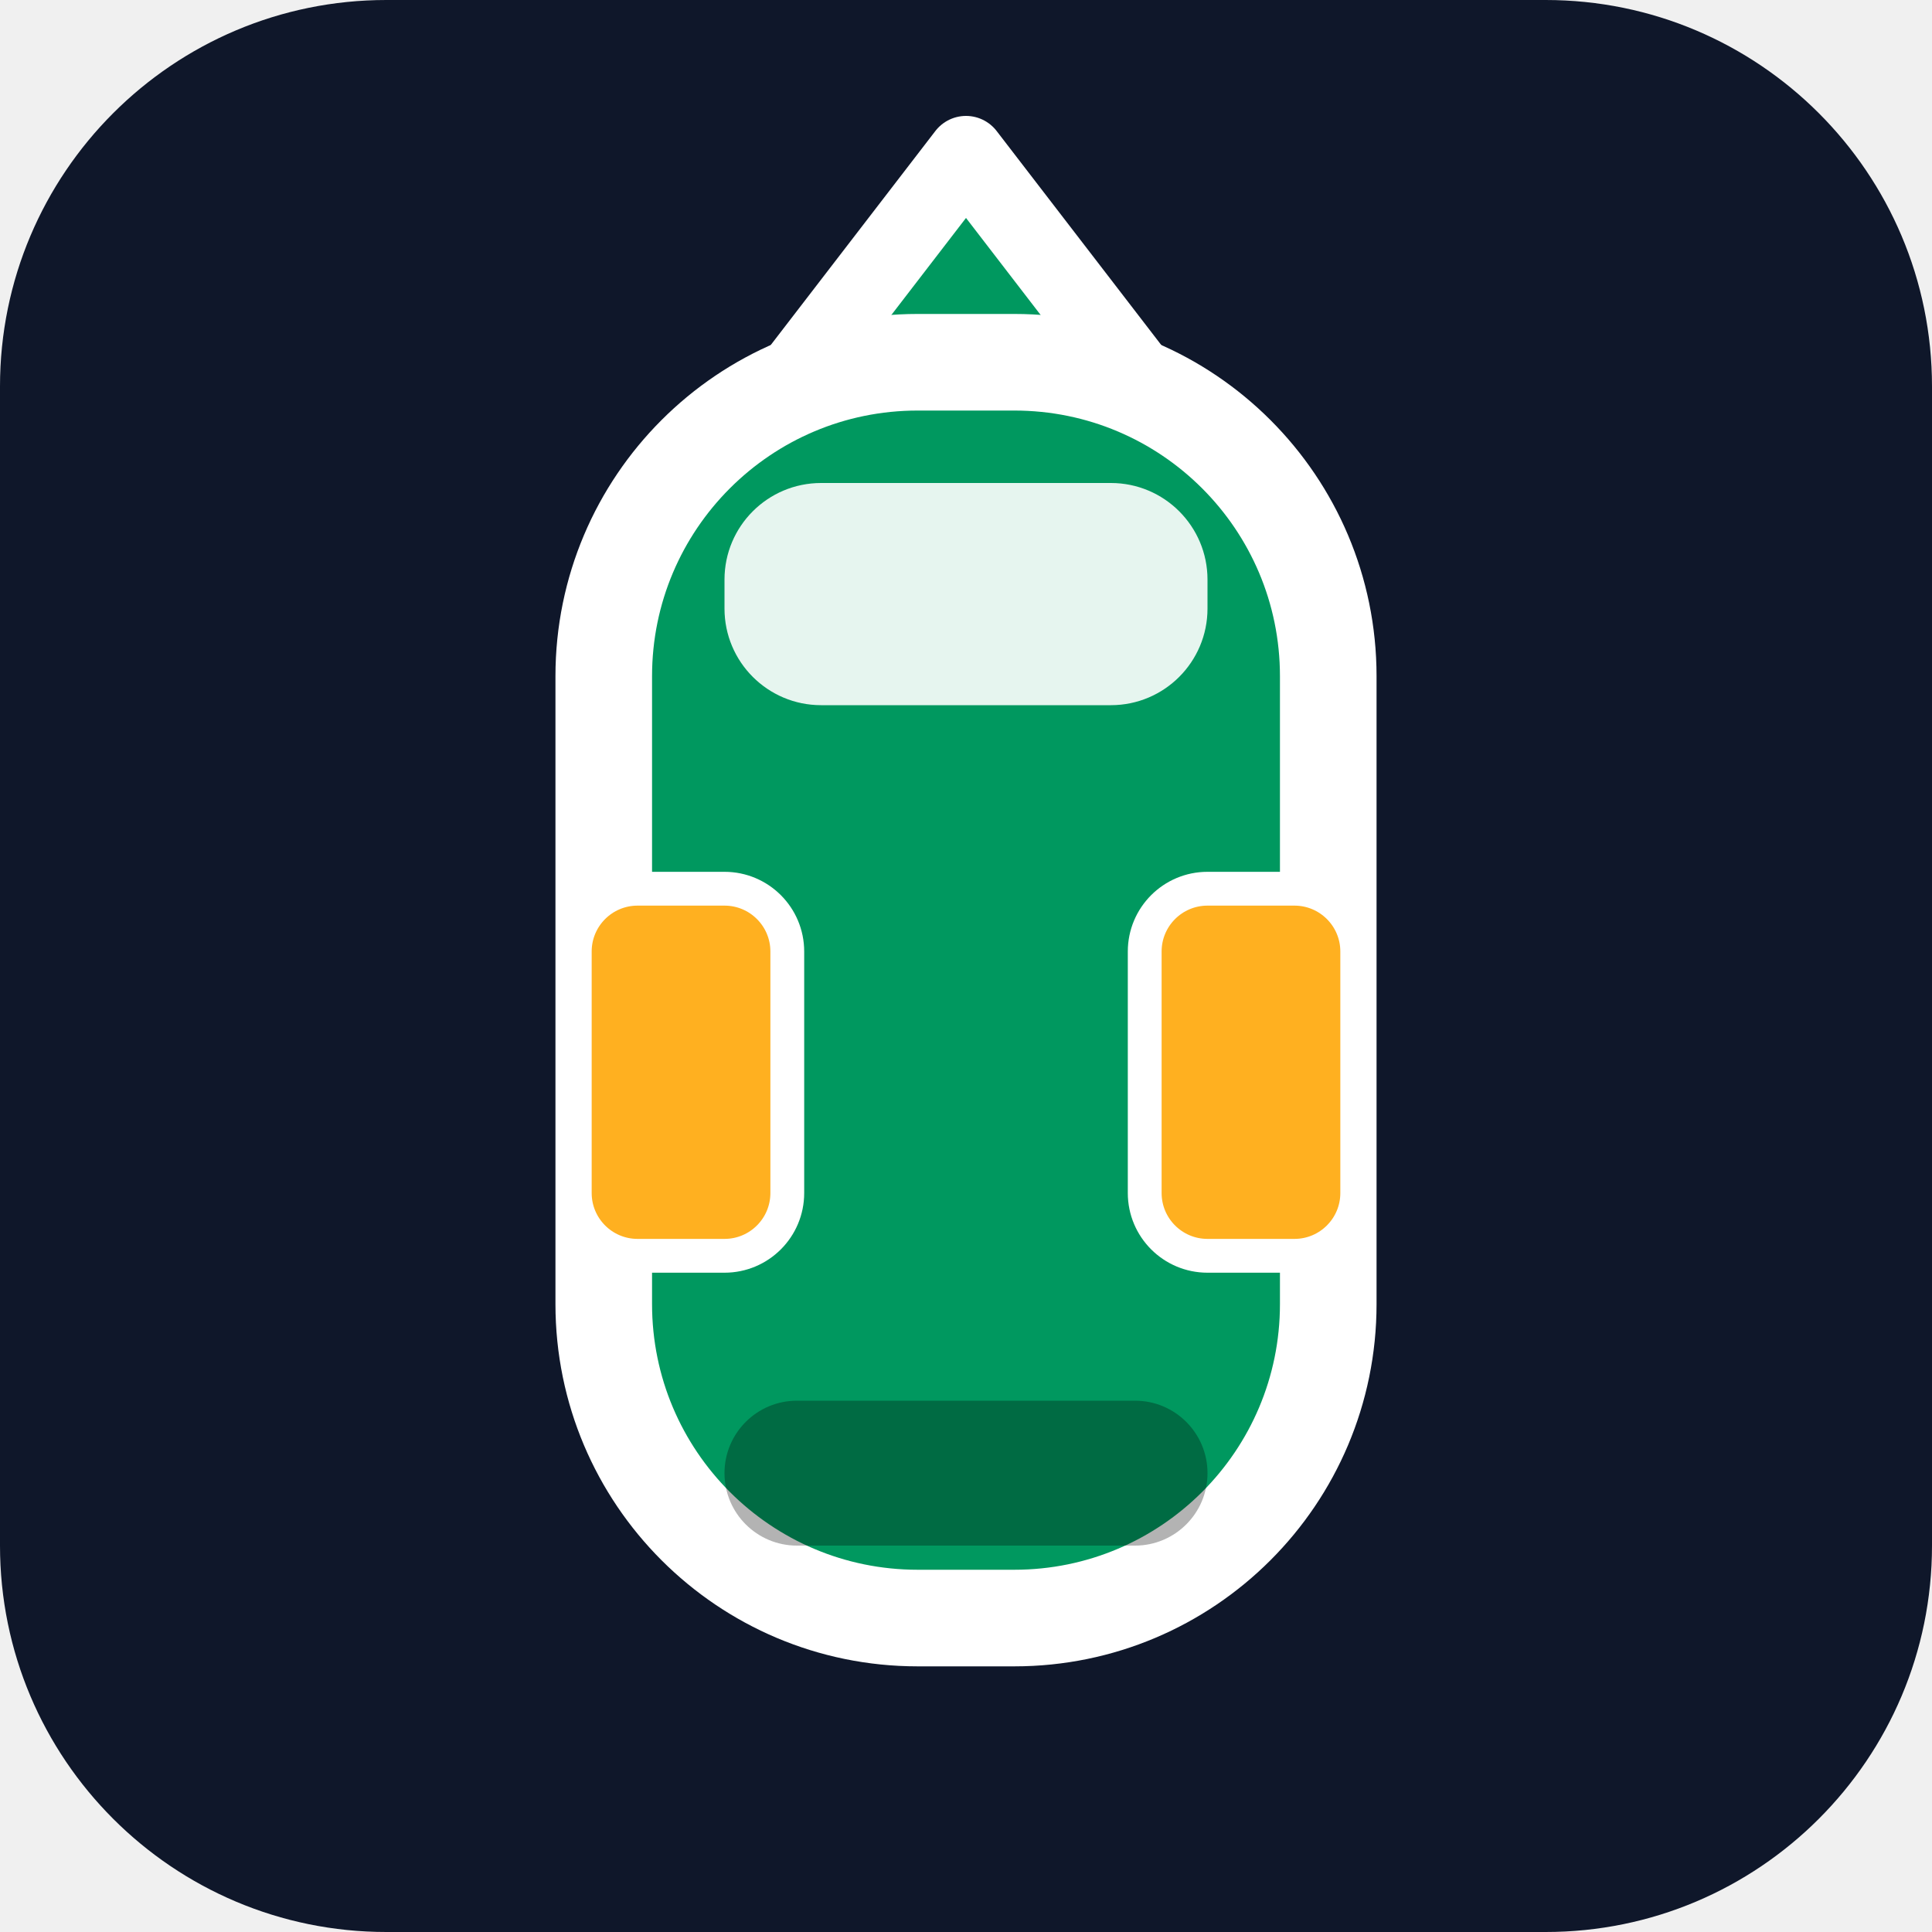
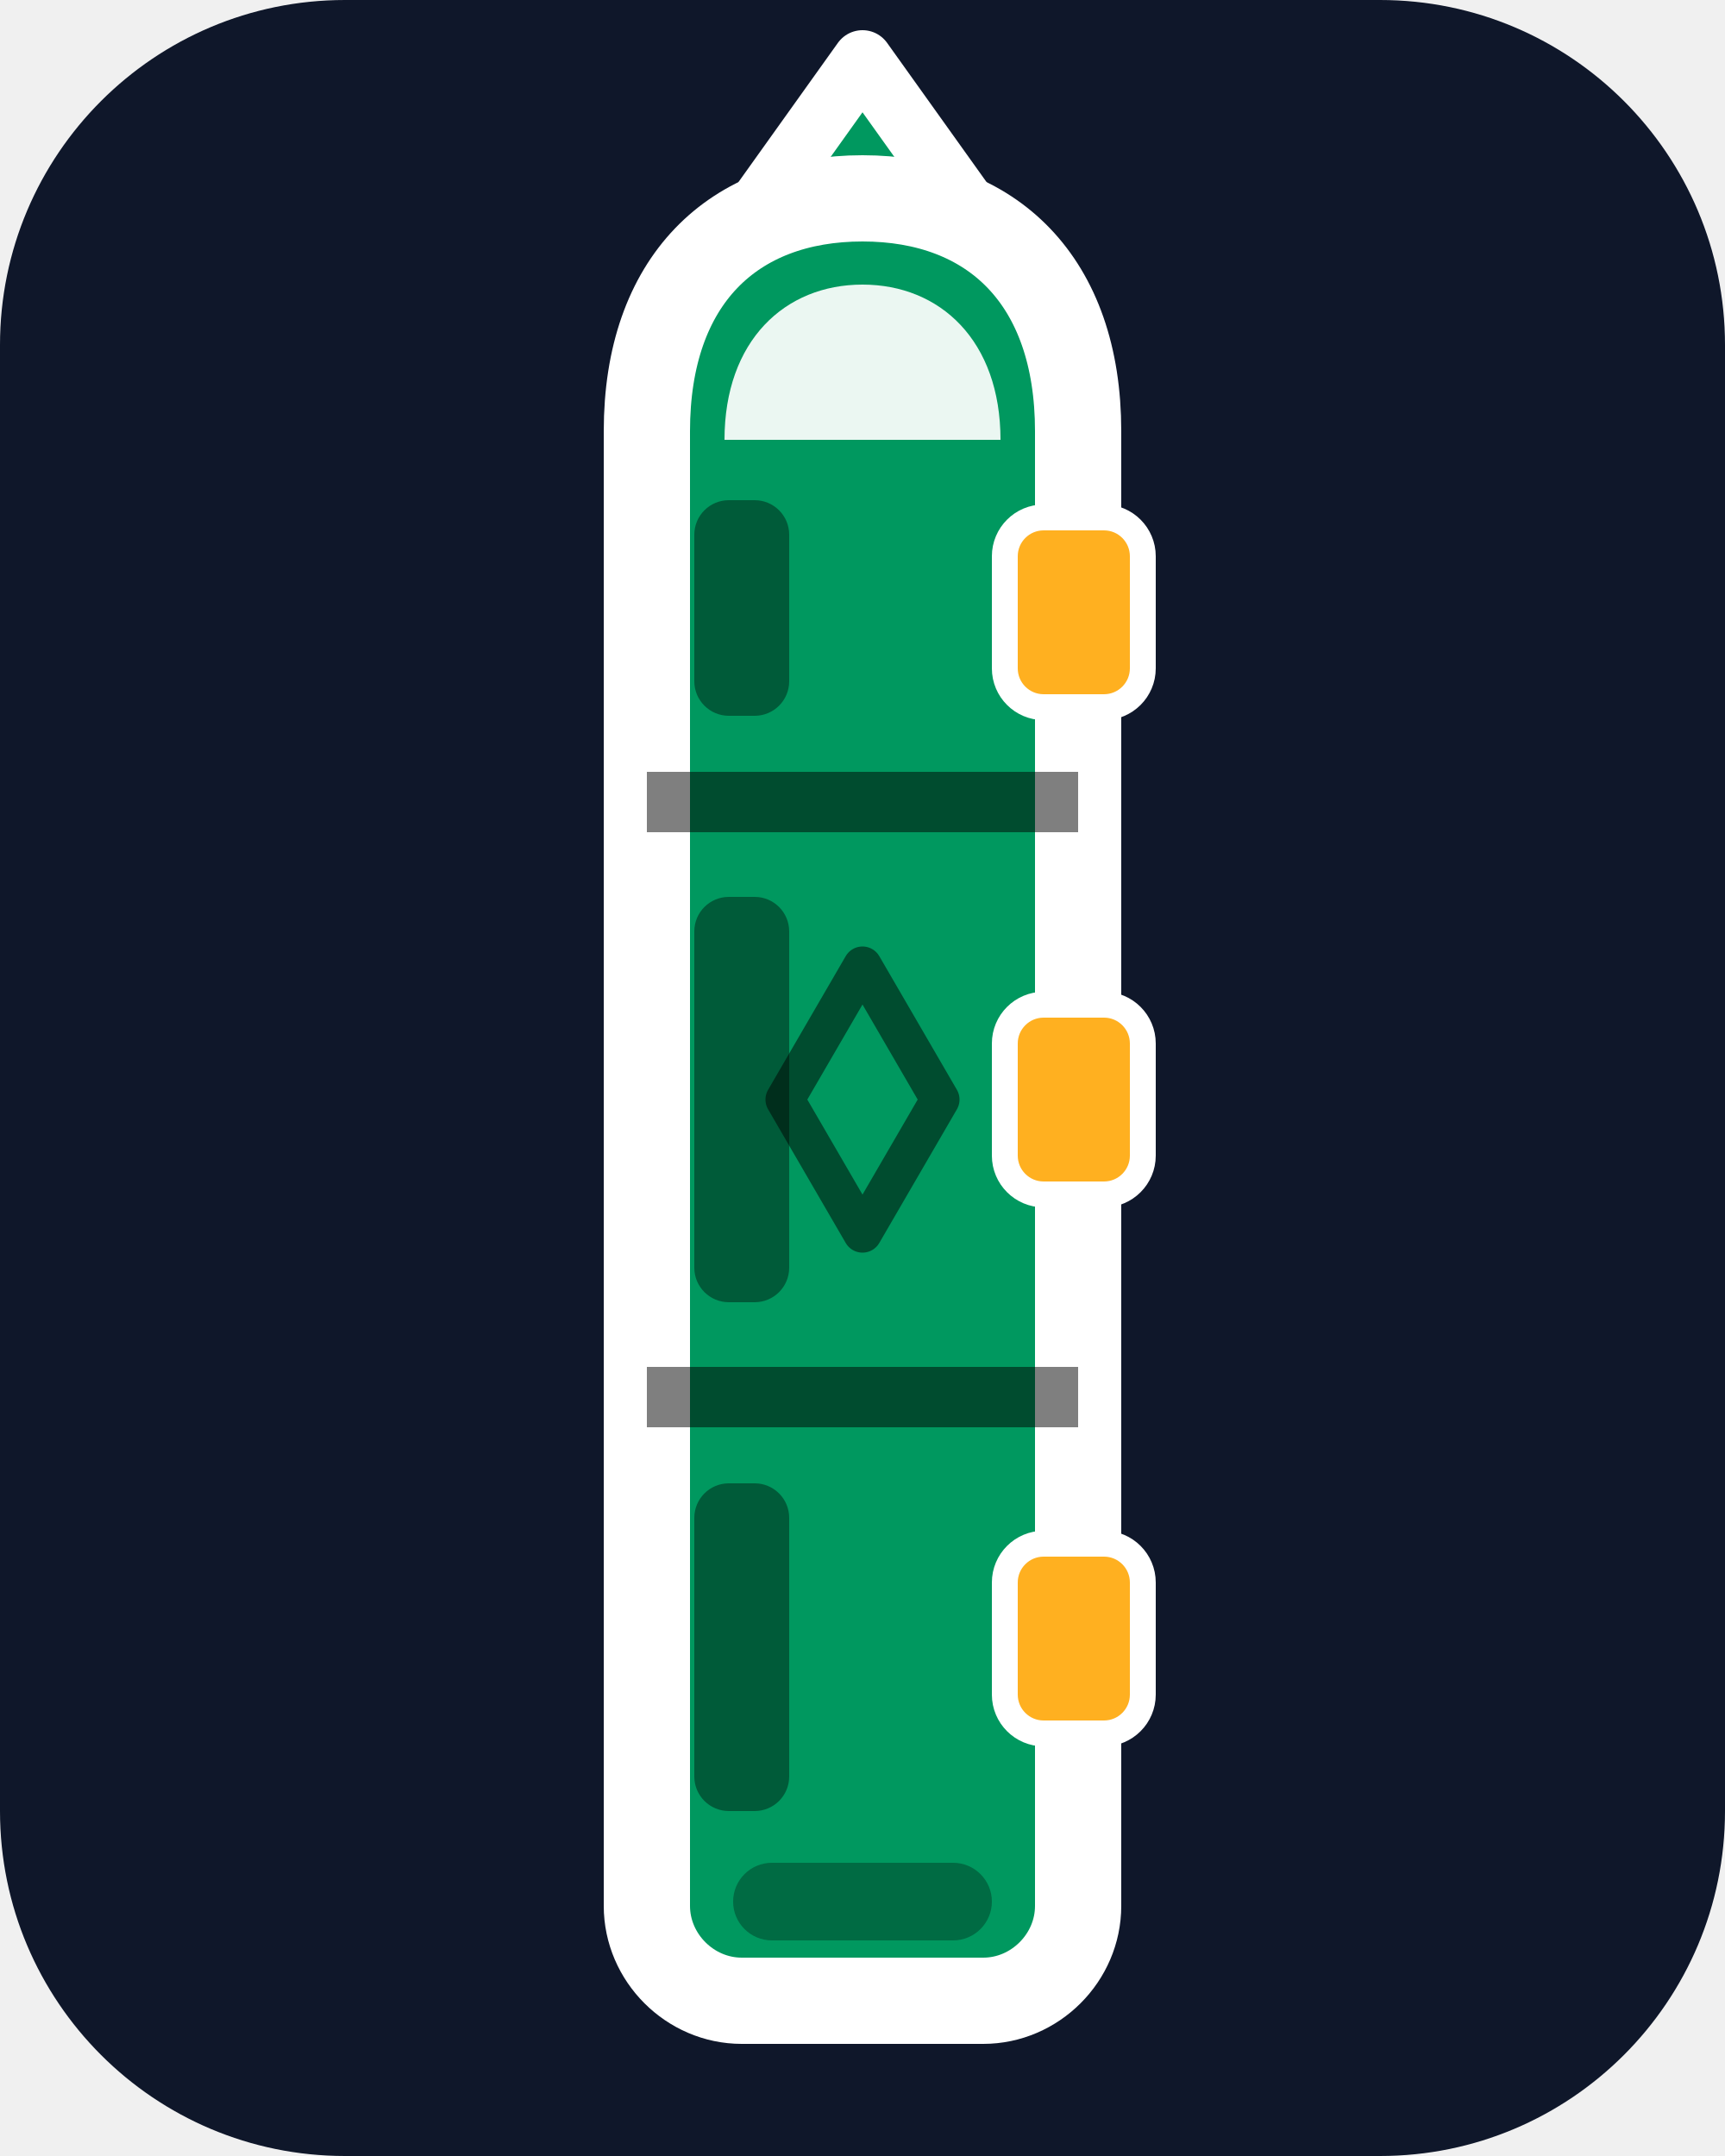
- <svg xmlns="http://www.w3.org/2000/svg" width="40" height="40" viewBox="0 0 40 40" fill="none">
-   <rect x="0" y="0" width="40" height="40" rx="8" fill="#0f172a" />
-   <path d="M20 3.2 L24 8.4 L16 8.4 Z" fill="#00985F" stroke="#ffffff" stroke-width="1.6" stroke-linejoin="round" />
-   <rect x="12.5" y="7.5" width="15" height="26" rx="6.5" fill="#00985F" stroke="#ffffff" stroke-width="2" />
-   <rect x="15" y="10" width="10" height="4.6" rx="2" fill="rgba(255,255,255,0.9)" />
-   <rect x="11.9" y="18.4" width="4.4" height="7.6" rx="1.3" fill="#ffb020" stroke="#ffffff" stroke-width="0.7" />
-   <rect x="23.7" y="18.4" width="4.4" height="7.6" rx="1.3" fill="#ffb020" stroke="#ffffff" stroke-width="0.7" />
-   <rect x="15" y="29" width="10" height="3" rx="1.5" fill="rgba(0,0,0,0.3)" />
+ <svg xmlns="http://www.w3.org/2000/svg" width="40" height="50" viewBox="0 0 40 50" fill="none">
+   <rect x="0" y="0" width="40" height="50" rx="8" fill="#0f172a" />
+   <path d="M20 1.4 L23 5.6 L17 5.6 Z" fill="#00985f" stroke="#ffffff" stroke-width="1.4" stroke-linejoin="round" />
+   <path d="M15 10 C15 6.5 17 4.6 20 4.6 C23 4.6 25 6.5 25 10 L25 44.2 C25 45.4 24 46.4 22.8 46.4 L17.2 46.4 C16 46.4 15 45.4 15 44.2 Z" fill="#00985f" stroke="#ffffff" stroke-width="2" />
+   <path d="M16.8 10.2 C16.8 7.9 18.2 6.6 20 6.6 C21.8 6.6 23.2 7.9 23.2 10.2 Z" fill="rgba(255,255,255,0.92)" />
+   <rect x="15" y="17.9" width="10" height="1.4" fill="rgba(0,0,0,0.5)" />
+   <rect x="15" y="31.7" width="10" height="1.4" fill="rgba(0,0,0,0.5)" />
+   <path d="M20 22.4 L21.8 25.5 L20 28.6 L18.2 25.5 Z" stroke="rgba(0,0,0,0.5)" stroke-width="0.9" stroke-linejoin="round" />
+   <rect x="16.1" y="11.6" width="2.2" height="5" rx="0.8" fill="rgba(0,0,0,0.4)" />
+   <rect x="16.1" y="20.8" width="2.2" height="9.4" rx="0.8" fill="rgba(0,0,0,0.4)" />
+   <rect x="16.1" y="34.4" width="2.2" height="7.6" rx="0.8" fill="rgba(0,0,0,0.4)" />
+   <rect x="23.3" y="12" width="3.2" height="4.4" rx="0.9" fill="#ffb020" stroke="#ffffff" stroke-width="0.6" />
+   <rect x="23.3" y="23.3" width="3.2" height="4.4" rx="0.9" fill="#ffb020" stroke="#ffffff" stroke-width="0.6" />
+   <rect x="23.3" y="35.8" width="3.2" height="4.4" rx="0.9" fill="#ffb020" stroke="#ffffff" stroke-width="0.6" />
+   <rect x="17" y="43.2" width="6" height="1.8" rx="0.9" fill="rgba(0,0,0,0.3)" />
</svg>
